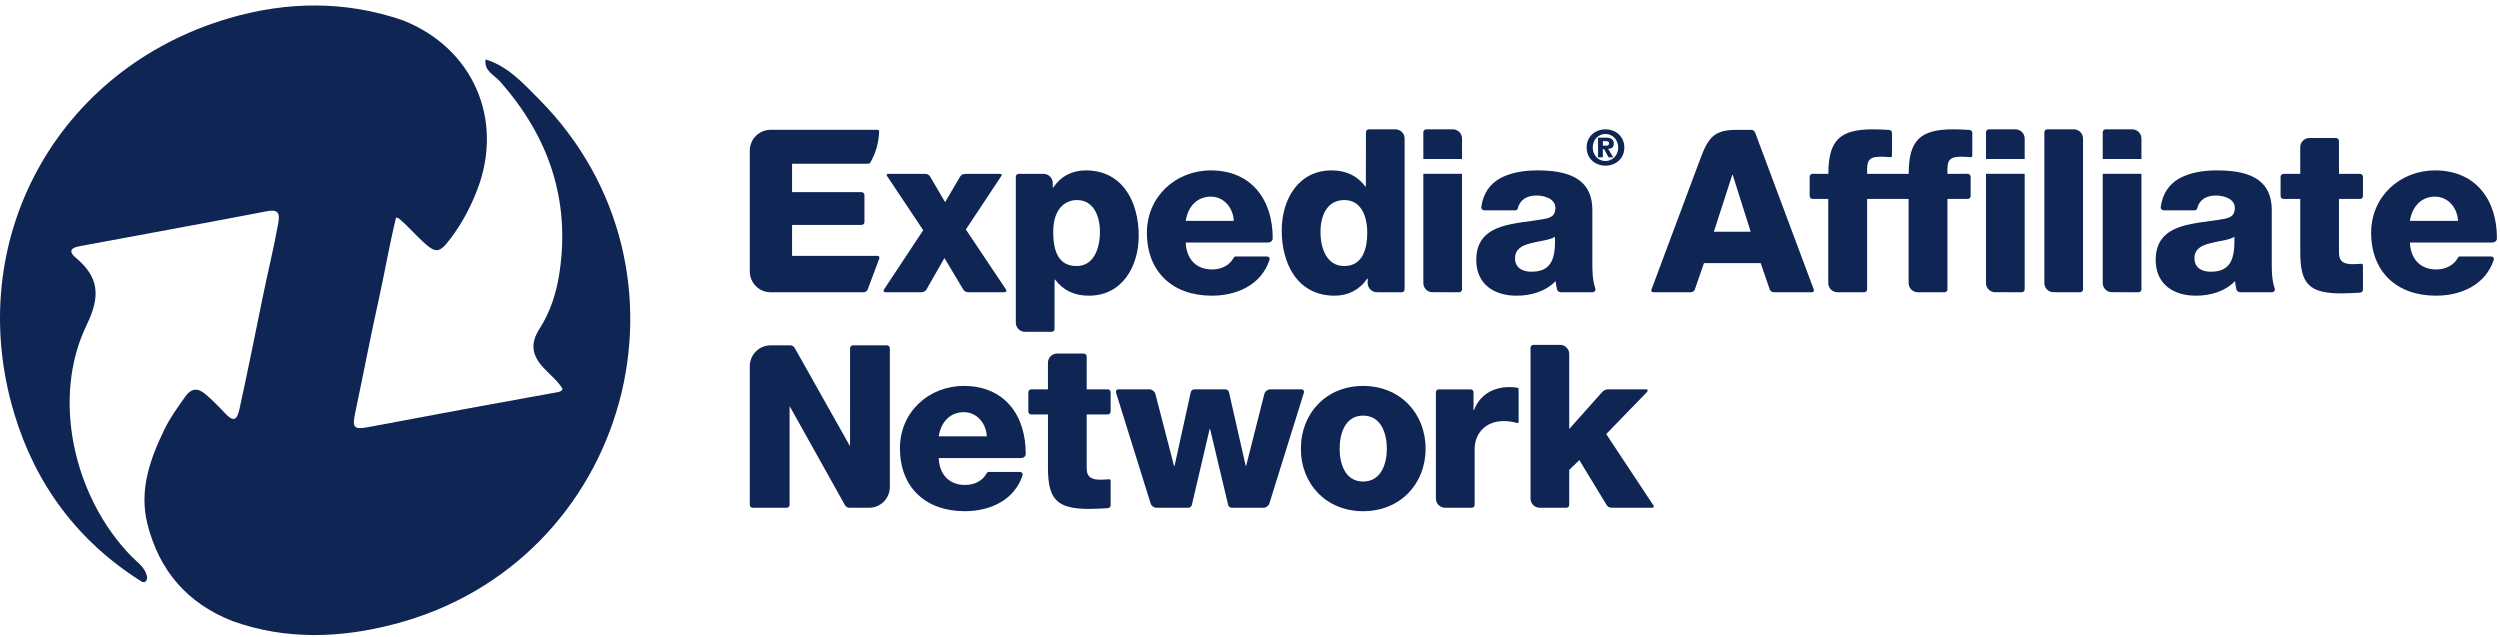
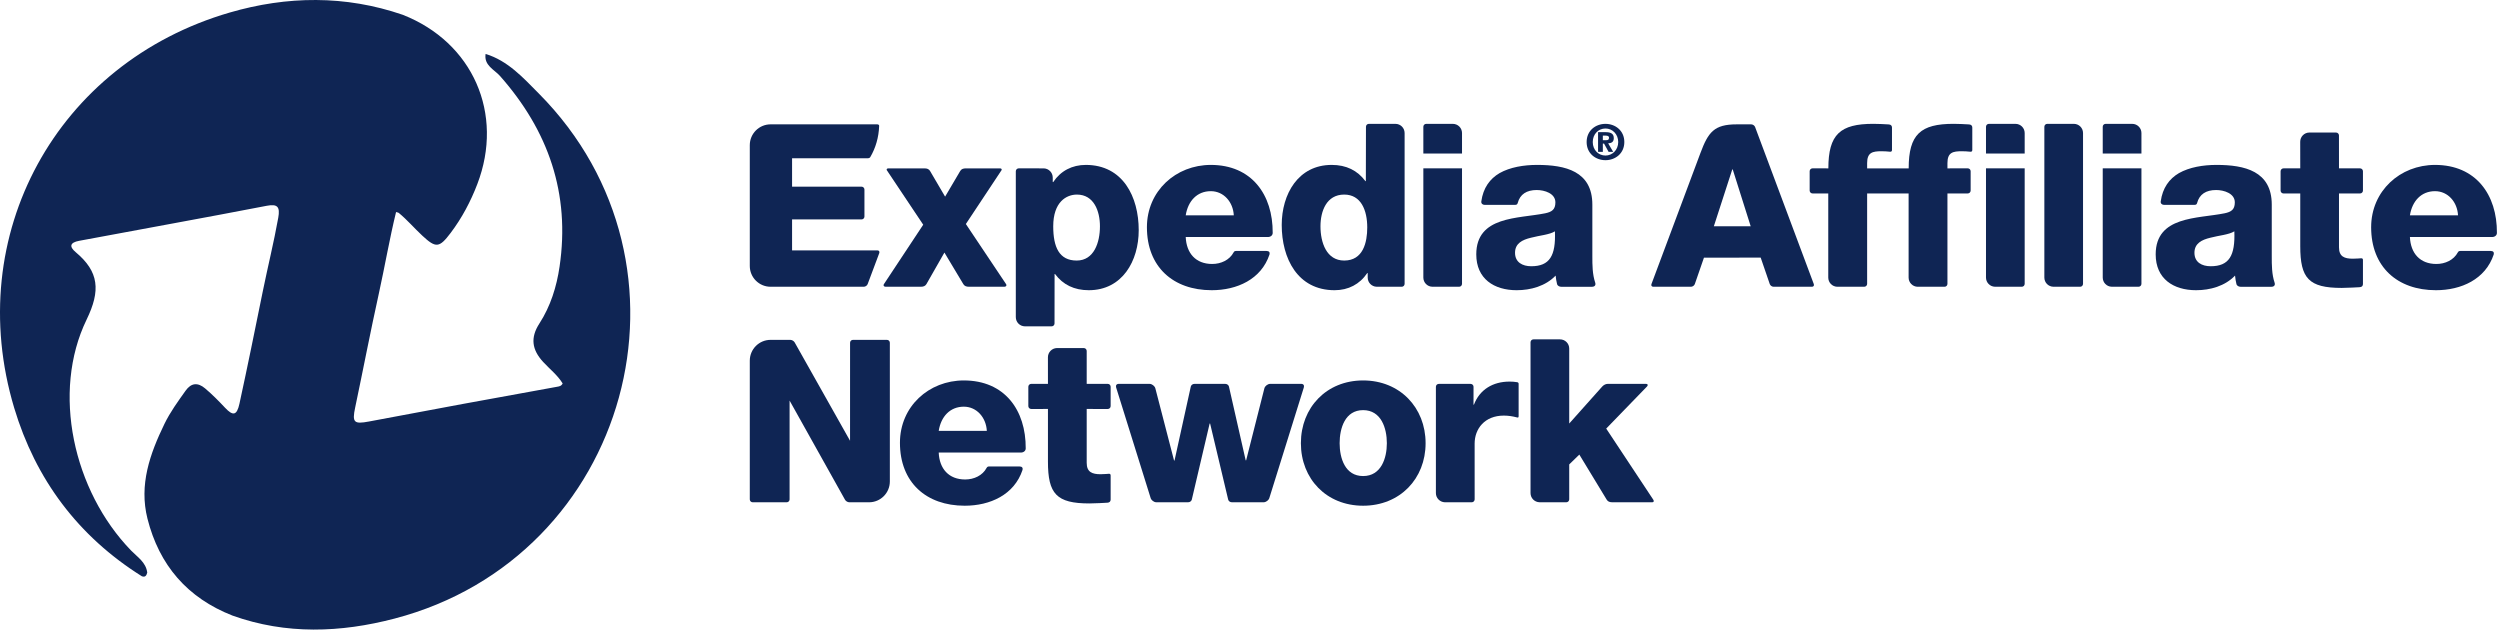
<svg xmlns="http://www.w3.org/2000/svg" width="424px" height="108px" viewBox="0 0 424 108" version="1.1">
-   <defs />
-   <g id="🖌️-Designs" stroke="none" stroke-width="1" fill="none" fill-rule="evenodd">
-     <g id="enterpriseSolution" transform="translate(-508, -5284)" fill="#0F2554" fill-rule="nonzero">
-       <g id="ean-logo-color" transform="translate(508, 5284.93)">
-         <path d="M182.606,44.189 C179.63,44.189 178.628,41.902 178.628,38.382 C178.628,34.24 180.867,33 182.643,33 C185.544,33 186.551,35.827 186.551,38.382 C186.551,41.127 185.544,44.189 182.606,44.189 M184.153,27.969 C181.834,27.969 179.897,28.973 178.628,30.876 L178.547,30.876 L178.544,30.114 C178.544,29.269 177.865,28.58 177.03,28.556 L172.768,28.552 C172.5,28.552 172.281,28.778 172.281,29.046 L172.281,53.786 C172.281,54.651 172.975,55.347 173.841,55.347 L178.355,55.347 C178.631,55.347 178.848,55.129 178.848,54.854 L178.857,46.473 L178.932,46.473 C180.286,48.288 182.18,49.219 184.658,49.219 C190.342,49.219 193.127,44.264 193.127,39.036 C193.127,33.39 190.455,27.969 184.153,27.969" id="Fill-1" />
-         <path d="M207.788,65.103 C208.131,65.103 208.374,65.321 208.43,65.561 L211.267,78.069 L211.346,78.069 L214.446,65.832 C214.562,65.461 215,65.103 215.432,65.103 L220.7,65.103 C221.066,65.103 221.236,65.377 221.127,65.72 L215.283,84.459 C215.172,84.833 214.729,85.187 214.298,85.187 L208.939,85.187 C208.595,85.187 208.354,84.967 208.299,84.732 L205.235,71.834 L205.155,71.834 L202.13,84.732 C202.076,84.967 201.829,85.187 201.491,85.187 L196.128,85.187 C195.696,85.187 195.258,84.833 195.146,84.459 L189.297,65.72 C189.189,65.377 189.365,65.103 189.729,65.103 L194.957,65.103 C195.384,65.103 195.822,65.461 195.94,65.832 L199.12,78.105 L199.199,78.105 L201.959,65.561 C202.017,65.321 202.255,65.103 202.598,65.103 L207.788,65.103 Z" id="Fill-3" />
-         <path d="M231.183,80.738 C234.243,80.738 235.211,77.718 235.211,75.165 C235.211,72.612 234.243,69.558 231.183,69.558 C228.13,69.558 227.202,72.612 227.202,75.165 C227.202,77.718 228.13,80.738 231.183,80.738 M231.183,64.523 C237.417,64.523 241.781,69.127 241.781,75.165 C241.781,81.204 237.417,85.77 231.183,85.77 C224.964,85.77 220.631,81.204 220.631,75.165 C220.631,69.127 224.964,64.523 231.183,64.523" id="Fill-5" />
-         <path d="M130.692,48.634 C128.744,48.634 127.164,47.055 127.164,45.107 L127.164,24.618 C127.164,22.67 128.744,21.089 130.692,21.089 L148.804,21.089 C148.804,21.089 149.108,21.089 149.105,21.357 C149.038,23.285 148.511,25.09 147.596,26.651 C147.494,26.824 147.232,26.838 147.232,26.838 L134.336,26.838 L134.336,31.659 L146.119,31.659 C146.392,31.659 146.609,31.879 146.609,32.149 L146.609,36.729 C146.609,36.996 146.392,37.214 146.119,37.214 L134.336,37.214 L134.336,42.463 L148.804,42.463 C149.076,42.463 149.217,42.67 149.126,42.921 L147.156,48.179 C147.064,48.43 146.768,48.634 146.496,48.634 L130.692,48.634 Z" id="Fill-7" />
-         <path d="M290.67,38.37 L296.915,38.37 L293.87,28.728 L293.795,28.728 L290.67,38.37 Z M294.542,21.09 L297.007,21.09 C297.281,21.09 297.572,21.292 297.667,21.547 L307.62,48.178 C307.712,48.429 307.571,48.635 307.304,48.635 L300.803,48.635 C300.532,48.635 300.24,48.429 300.151,48.174 L298.613,43.692 L288.991,43.699 L287.442,48.174 C287.351,48.429 287.06,48.635 286.79,48.635 L280.403,48.635 C280.134,48.635 279.992,48.429 280.088,48.178 L288.388,25.968 C289.723,22.385 290.73,21.09 294.542,21.09 Z" id="Fill-9" />
-         <path d="M127.164,61.17 C127.164,59.221 128.744,57.64 130.693,57.64 L134.041,57.64 C134.307,57.64 134.638,57.832 134.772,58.066 L144.168,74.754 L144.172,58.128 C144.172,57.859 144.39,57.64 144.662,57.64 L150.43,57.64 C150.698,57.64 150.918,57.859 150.918,58.128 L150.918,81.658 C150.918,83.606 149.338,85.187 147.392,85.187 L144.042,85.187 C143.771,85.187 143.445,84.995 143.316,84.758 L133.914,67.936 L133.914,84.696 C133.914,84.967 133.694,85.187 133.426,85.187 L127.653,85.187 C127.382,85.187 127.164,84.967 127.164,84.696 L127.164,61.17 Z" id="Fill-11" />
-         <path d="M374.92,45.154 C378.059,45.154 379.098,43.375 378.945,39.232 C378.017,39.814 376.316,39.932 374.883,40.317 C373.414,40.665 372.177,41.283 372.177,42.87 C372.177,44.498 373.453,45.154 374.92,45.154 M372.199,34.745 L367.011,34.745 C366.71,34.745 366.406,34.538 366.459,34.161 C366.774,31.866 367.903,30.329 369.544,29.364 C371.324,28.357 373.646,27.969 375.928,27.969 C380.688,27.969 385.29,29.015 385.29,34.703 L385.29,43.489 C385.29,44.945 385.293,46.514 385.77,47.933 C385.91,48.346 385.708,48.639 385.206,48.639 L380.016,48.639 C379.751,48.639 379.376,48.502 379.299,48.17 C379.174,47.704 379.121,47.238 379.063,46.741 C377.358,48.521 374.844,49.219 372.45,49.219 C368.616,49.219 365.604,47.285 365.604,43.143 C365.604,36.603 372.718,37.104 377.281,36.176 C378.404,35.944 379.025,35.557 379.025,34.32 C379.025,32.809 377.202,32.228 375.851,32.228 C374.147,32.228 373.021,32.942 372.628,34.431 C372.575,34.614 372.486,34.745 372.199,34.745" id="Fill-13" />
-         <path d="M363.188,26.041 L363.188,22.563 C363.188,21.704 362.488,21.006 361.625,21.006 L357.112,21.006 C356.844,21.006 356.624,21.224 356.624,21.495 L356.624,26.041 L363.188,26.041 Z M363.188,28.549 L363.188,48.143 C363.188,48.411 362.965,48.634 362.698,48.634 L358.138,48.631 C357.298,48.609 356.624,47.92 356.624,47.075 L356.624,28.549 L363.188,28.549 Z" id="Fill-15" />
-         <path d="M343.386,26.041 L343.386,22.563 C343.386,21.704 342.69,21.006 341.822,21.006 L337.317,21.006 C337.042,21.006 336.824,21.224 336.824,21.495 L336.824,26.041 L343.386,26.041 Z M343.386,28.549 L343.386,48.143 C343.386,48.411 343.167,48.634 342.898,48.634 L338.338,48.631 C337.499,48.609 336.824,47.92 336.824,47.075 L336.824,28.549 L343.386,28.549 Z" id="Fill-17" />
-         <path d="M353.282,22.563 C353.282,21.704 352.591,21.005 351.726,21.005 L347.212,21.005 C346.945,21.005 346.722,21.227 346.722,21.495 L346.722,47.074 C346.722,47.921 347.396,48.608 348.241,48.632 L352.797,48.635 C353.067,48.635 353.282,48.41 353.282,48.139 L353.282,22.563 Z" id="Fill-19" />
-         <path d="M416.882,36.524 C416.767,34.278 415.184,32.423 412.978,32.423 C410.656,32.423 409.107,34.084 408.722,36.524 L416.882,36.524 Z M417.283,42.562 L422.424,42.562 C422.859,42.562 423.026,42.803 422.936,43.157 C421.532,47.376 417.419,49.219 413.136,49.219 C406.592,49.219 402.147,45.268 402.147,38.54 C402.147,32.381 407.058,27.969 412.978,27.969 C419.917,27.969 423.514,33.023 423.477,39.497 C423.477,39.895 423.152,40.2 422.65,40.2 L408.722,40.2 C408.839,42.945 410.423,44.769 413.207,44.769 C414.707,44.769 416.155,44.105 416.851,42.798 C416.957,42.597 417.115,42.562 417.283,42.562 Z" id="Fill-21" />
-         <path d="M209.252,36.524 C209.14,34.278 207.555,32.423 205.352,32.423 C203.028,32.423 201.478,34.084 201.098,36.524 L209.252,36.524 Z M209.659,42.562 L214.798,42.562 C215.234,42.562 215.405,42.803 215.309,43.157 C213.91,47.376 209.792,49.219 205.506,49.219 C198.966,49.219 194.517,45.268 194.517,38.54 C194.517,32.381 199.429,27.969 205.352,27.969 C212.294,27.969 215.885,33.023 215.85,39.497 C215.85,39.895 215.523,40.2 215.022,40.2 L201.098,40.2 C201.215,42.945 202.798,44.769 205.582,44.769 C207.083,44.769 208.525,44.105 209.224,42.798 C209.328,42.597 209.483,42.562 209.659,42.562 Z" id="Fill-23" />
-         <path d="M259.696,45.154 C262.831,45.154 263.875,43.375 263.716,39.232 C262.791,39.814 261.092,39.932 259.657,40.317 C258.185,40.665 256.949,41.283 256.949,42.87 C256.949,44.498 258.227,45.154 259.696,45.154 M256.972,34.745 L251.781,34.745 C251.481,34.745 251.18,34.538 251.23,34.161 C251.547,31.866 252.676,30.329 254.321,29.364 C256.102,28.357 258.419,27.969 260.701,27.969 C265.458,27.969 270.062,29.015 270.062,34.703 L270.062,43.489 C270.062,44.945 270.069,46.514 270.546,47.933 C270.683,48.346 270.481,48.639 269.977,48.639 L264.789,48.639 C264.527,48.639 264.152,48.502 264.076,48.17 C263.95,47.704 263.893,47.238 263.835,46.741 C262.13,48.521 259.615,49.219 257.221,49.219 C253.393,49.219 250.376,47.285 250.376,43.143 C250.376,36.603 257.491,37.104 262.057,36.176 C263.175,35.944 263.794,35.557 263.794,34.32 C263.794,32.809 261.973,32.228 260.627,32.228 C258.921,32.228 257.797,32.942 257.404,34.431 C257.346,34.614 257.257,34.745 256.972,34.745" id="Fill-25" />
-         <path d="M247.958,26.041 L247.958,22.563 C247.958,21.704 247.264,21.006 246.394,21.006 L241.889,21.006 C241.617,21.006 241.399,21.224 241.399,21.495 L241.399,26.041 L247.958,26.041 Z M247.958,28.549 L247.958,48.143 C247.958,48.411 247.741,48.634 247.473,48.634 L242.91,48.631 C242.074,48.609 241.399,47.92 241.399,47.075 L241.399,28.549 L247.958,28.549 Z" id="Fill-27" />
-         <path d="M227.979,44.189 C224.964,44.189 223.953,41.127 223.953,38.382 C223.953,35.827 224.964,33 227.979,33 C230.839,33 231.885,35.671 231.885,38.577 C231.885,41.127 231.183,44.189 227.979,44.189 M236.665,21.006 L232.152,21.006 C231.885,21.006 231.667,21.224 231.667,21.495 L231.648,30.722 L231.573,30.722 C230.219,28.901 228.325,27.969 225.85,27.969 C220.165,27.969 217.381,32.924 217.381,38.15 C217.381,43.802 220.048,49.219 226.352,49.219 C228.676,49.219 230.607,48.212 231.885,46.314 L231.962,46.314 L231.962,47.075 C231.962,47.921 232.637,48.609 233.475,48.632 L237.734,48.635 C238.004,48.635 238.222,48.41 238.222,48.143 L238.222,22.563 C238.222,21.704 237.529,21.006 236.665,21.006" id="Fill-29" />
-         <path d="M167.366,73.073 C167.249,70.83 165.665,68.973 163.463,68.973 C161.139,68.973 159.591,70.638 159.206,73.073 L167.366,73.073 Z M167.767,79.112 L172.912,79.112 C173.339,79.112 173.515,79.354 173.418,79.705 C172.018,83.926 167.906,85.77 163.62,85.77 C157.076,85.77 152.631,81.818 152.631,75.089 C152.631,68.931 157.54,64.523 163.463,64.523 C170.405,64.523 173.999,69.57 173.962,76.05 C173.962,76.447 173.632,76.753 173.134,76.753 L159.206,76.753 C159.321,79.497 160.912,81.319 163.691,81.319 C165.189,81.319 166.638,80.654 167.332,79.349 C167.442,79.148 167.597,79.112 167.767,79.112 Z" id="Fill-31" />
-         <path d="M257.316,64.821 C256.881,64.744 256.435,64.718 256.017,64.718 C253.195,64.718 250.952,66.072 249.982,68.627 L249.907,68.627 L249.91,66.238 L249.91,65.595 C249.91,65.327 249.689,65.109 249.416,65.109 L244.013,65.109 C243.749,65.109 243.528,65.327 243.528,65.595 L243.528,83.624 C243.528,84.473 244.205,85.159 245.044,85.186 L249.614,85.187 C249.881,85.187 250.101,84.961 250.101,84.693 L250.098,75.239 C250.098,72.726 251.799,70.485 255.05,70.485 C255.836,70.485 256.538,70.604 257.28,70.794 C257.43,70.83 257.559,70.847 257.559,70.588 L257.559,65.084 C257.559,64.911 257.43,64.844 257.316,64.821" id="Fill-33" />
-         <path d="M280.393,84.742 L272.413,72.688 L279.336,65.546 C279.549,65.328 279.461,65.103 279.184,65.103 L272.705,65.103 C272.385,65.103 272.045,65.229 271.744,65.549 L266.14,71.829 L266.14,59.114 C266.14,58.252 265.441,57.556 264.58,57.556 L260.071,57.556 C259.799,57.556 259.578,57.777 259.578,58.049 L259.578,83.624 C259.578,84.468 260.25,85.16 261.092,85.182 L265.651,85.187 C265.918,85.187 266.14,84.961 266.14,84.691 L266.14,78.765 L267.854,77.098 L272.496,84.744 C272.689,85.051 272.962,85.187 273.472,85.187 L280.201,85.187 C280.53,85.175 280.527,84.937 280.393,84.742" id="Fill-35" />
-         <path d="M333.947,21.102 C333.077,21.055 332.19,21.002 331.333,21.002 C325.723,21.002 323.713,22.784 323.713,28.556 L316.666,28.556 L316.666,27.663 C316.666,25.843 317.594,25.651 319.099,25.651 C319.579,25.651 320.061,25.679 320.557,25.732 C320.812,25.754 320.881,25.602 320.881,25.435 L320.881,21.629 C320.881,21.318 320.687,21.119 320.328,21.102 C319.454,21.055 318.573,21.002 317.711,21.002 C312.102,21.002 310.09,22.784 310.09,28.556 L307.413,28.55 C307.14,28.55 306.918,28.767 306.918,29.041 L306.918,32.32 C306.918,32.592 307.14,32.809 307.413,32.809 L310.073,32.809 L310.073,47.074 C310.073,47.921 310.748,48.613 311.587,48.635 L316.176,48.635 C316.444,48.635 316.666,48.41 316.666,48.143 L316.666,32.809 L323.7,32.809 L323.7,47.074 C323.7,47.921 324.374,48.613 325.21,48.635 L329.799,48.635 C330.071,48.635 330.287,48.41 330.287,48.143 L330.287,32.809 L333.731,32.809 C334,32.809 334.222,32.592 334.222,32.32 L334.222,29.041 C334.222,28.767 334,28.55 333.731,28.55 L330.287,28.556 L330.287,27.663 C330.287,25.843 331.215,25.651 332.726,25.651 C333.202,25.651 333.681,25.679 334.183,25.732 C334.432,25.754 334.501,25.602 334.501,25.435 L334.501,21.629 C334.501,21.318 334.309,21.119 333.947,21.102" id="Fill-37" />
-         <path d="M188.047,80.353 C188.299,80.327 188.365,80.478 188.365,80.646 L188.365,84.732 C188.365,85.042 188.173,85.243 187.81,85.259 C187.45,85.28 185.732,85.383 184.77,85.383 C179.166,85.383 177.732,83.754 177.732,78.297 L177.732,69.36 L174.898,69.363 C174.627,69.363 174.405,69.145 174.405,68.874 L174.405,65.595 C174.405,65.321 174.627,65.103 174.898,65.103 L177.732,65.103 L177.728,60.591 C177.728,59.748 178.405,59.053 179.241,59.031 L183.814,59.031 C184.086,59.031 184.304,59.254 184.304,59.522 L184.304,65.103 L187.877,65.103 C188.15,65.103 188.365,65.321 188.365,65.595 L188.365,68.874 C188.365,69.145 188.15,69.363 187.877,69.363 L184.304,69.36 L184.304,78.493 C184.304,80.082 185.24,80.428 186.664,80.428 C187.208,80.428 188.047,80.353 188.047,80.353" id="Fill-39" />
-         <path d="M400.432,43.805 C400.689,43.78 400.756,43.929 400.756,44.093 L400.756,48.179 C400.756,48.491 400.564,48.692 400.198,48.709 C399.836,48.726 398.116,48.831 397.155,48.831 C391.553,48.831 390.123,47.203 390.123,41.746 L390.123,32.813 L387.283,32.813 C387.013,32.813 386.789,32.595 386.789,32.324 L386.789,29.044 C386.789,28.774 387.013,28.553 387.283,28.553 L390.123,28.553 L390.116,24.041 C390.116,23.197 390.79,22.5 391.626,22.48 L396.2,22.48 C396.468,22.48 396.688,22.704 396.688,22.974 L396.693,28.553 L400.263,28.553 C400.533,28.553 400.756,28.774 400.756,29.044 L400.756,32.324 C400.756,32.595 400.533,32.813 400.263,32.813 L396.693,32.813 L396.693,41.942 C396.693,43.529 397.62,43.875 399.05,43.875 C399.595,43.875 400.432,43.805 400.432,43.805" id="Fill-41" />
-         <path d="M150.643,28.556 C150.367,28.556 150.274,28.779 150.493,28.999 L156.578,38.111 L149.894,48.215 C149.765,48.407 149.923,48.634 150.179,48.634 L156.157,48.634 C156.624,48.634 156.917,48.514 157.118,48.19 L160.173,42.834 L163.382,48.19 C163.583,48.514 163.876,48.634 164.349,48.634 L170.358,48.634 C170.619,48.634 170.774,48.407 170.648,48.215 L163.809,37.993 L169.771,28.999 C169.991,28.779 169.894,28.556 169.619,28.556 L163.817,28.556 C163.345,28.556 163.057,28.672 162.852,28.999 L160.29,33.351 L157.737,28.999 C157.535,28.672 157.242,28.556 156.775,28.556 L150.643,28.556 Z" id="Fill-43" />
-         <path d="M272.43,23.774 C272.72,23.774 272.888,23.696 272.888,23.35 C272.888,23.026 272.514,23.001 272.263,23.001 L271.842,23.001 L271.842,23.774 L272.43,23.774 Z M271.842,25.754 L271.031,25.754 L271.031,22.413 L272.279,22.413 C273.158,22.413 273.698,22.636 273.698,23.43 C273.698,24.055 273.331,24.287 272.745,24.312 L273.598,25.754 L272.815,25.754 L272.051,24.36 L271.842,24.36 L271.842,25.754 Z M274.449,24.089 C274.449,22.736 273.456,21.792 272.288,21.792 C271.098,21.792 270.131,22.736 270.131,24.089 C270.131,25.435 271.098,26.381 272.288,26.381 C273.456,26.381 274.449,25.435 274.449,24.089 Z M269.093,24.089 C269.093,22.131 270.633,21.006 272.288,21.006 C273.935,21.006 275.486,22.131 275.486,24.089 C275.486,26.044 273.935,27.167 272.288,27.167 C270.633,27.167 269.093,26.044 269.093,24.089 Z" id="Fill-45" />
-         <path d="M82.357,9.148 C86.159,10.308 88.736,13.197 91.366,15.843 C120.365,45.027 106.789,94.49 66.895,104.917 C57.769,107.303 48.538,107.659 39.447,104.41 C31.78,101.41 26.998,95.857 25.008,87.956 C23.561,82.211 25.424,76.975 27.89,71.891 C28.866,69.881 30.184,68.078 31.475,66.264 C32.429,64.923 33.54,64.829 34.781,65.87 C35.993,66.887 37.101,68.016 38.18,69.165 C39.497,70.568 40.168,70.498 40.606,68.489 C41.988,62.151 43.271,55.792 44.563,49.435 C45.412,45.259 46.441,41.122 47.193,36.923 C47.522,35.084 47.075,34.547 45.241,34.901 C34.648,36.949 24.028,38.854 13.424,40.842 C11.864,41.134 11.697,41.814 12.845,42.775 C16.793,46.081 17.086,49.265 14.689,54.203 C8.728,66.487 12.402,83.231 22.243,93.38 C23.317,94.487 24.757,95.365 24.973,97.113 C24.847,97.576 24.661,97.953 24.065,97.737 C13.225,90.939 6.027,81.257 2.404,69.172 C-6.37,39.908 9.562,10.689 38.963,2.126 C48.661,-0.699 58.562,-0.842 68.298,2.506 C80.208,7.183 85.521,19.289 80.954,31.22 C79.815,34.194 78.347,36.964 76.431,39.502 C74.501,42.057 73.931,42.11 71.632,39.975 C70.271,38.71 69.064,37.288 67.625,36.104 C67.561,36.051 67.455,36.048 67.173,35.96 C66.056,40.542 65.268,45.183 64.255,49.77 C62.833,56.203 61.592,62.675 60.235,69.122 C59.702,71.655 60.023,71.972 62.58,71.487 C73.193,69.468 83.819,67.523 94.451,65.602 C94.806,65.537 95.201,65.504 95.426,65.032 C94.573,63.628 93.229,62.595 92.114,61.38 C90.21,59.304 89.918,57.282 91.482,54.864 C93.373,51.938 94.4,48.643 94.903,45.218 C96.724,32.844 93.022,22.18 84.801,12.886 C83.835,11.794 82.056,11.105 82.357,9.148" id="Fill-47" />
-       </g>
-     </g>
+   <g fill="#0F2554" fill-rule="nonzero">
+     <path d="M182.606,44.189 C179.63,44.189 178.628,41.902 178.628,38.382 C178.628,34.24 180.867,33 182.643,33 C185.544,33 186.551,35.827 186.551,38.382 C186.551,41.127 185.544,44.189 182.606,44.189 M184.153,27.969 C181.834,27.969 179.897,28.973 178.628,30.876 L178.547,30.876 L178.544,30.114 C178.544,29.269 177.865,28.58 177.03,28.556 L172.768,28.552 C172.5,28.552 172.281,28.778 172.281,29.046 L172.281,53.786 C172.281,54.651 172.975,55.347 173.841,55.347 L178.355,55.347 C178.631,55.347 178.848,55.129 178.848,54.854 L178.857,46.473 L178.932,46.473 C180.286,48.288 182.18,49.219 184.658,49.219 C190.342,49.219 193.127,44.264 193.127,39.036 C193.127,33.39 190.455,27.969 184.153,27.969" />
+     <path d="M207.788,65.103 C208.131,65.103 208.374,65.321 208.43,65.561 L211.267,78.069 L211.346,78.069 L214.446,65.832 C214.562,65.461 215,65.103 215.432,65.103 L220.7,65.103 C221.066,65.103 221.236,65.377 221.127,65.72 L215.283,84.459 C215.172,84.833 214.729,85.187 214.298,85.187 L208.939,85.187 C208.595,85.187 208.354,84.967 208.299,84.732 L205.235,71.834 L205.155,71.834 L202.13,84.732 C202.076,84.967 201.829,85.187 201.491,85.187 L196.128,85.187 C195.696,85.187 195.258,84.833 195.146,84.459 L189.297,65.72 C189.189,65.377 189.365,65.103 189.729,65.103 L194.957,65.103 C195.384,65.103 195.822,65.461 195.94,65.832 L199.12,78.105 L199.199,78.105 L201.959,65.561 C202.017,65.321 202.255,65.103 202.598,65.103 L207.788,65.103 Z" />
+     <path d="M231.183,80.738 C234.243,80.738 235.211,77.718 235.211,75.165 C235.211,72.612 234.243,69.558 231.183,69.558 C228.13,69.558 227.202,72.612 227.202,75.165 C227.202,77.718 228.13,80.738 231.183,80.738 M231.183,64.523 C237.417,64.523 241.781,69.127 241.781,75.165 C241.781,81.204 237.417,85.77 231.183,85.77 C224.964,85.77 220.631,81.204 220.631,75.165 C220.631,69.127 224.964,64.523 231.183,64.523" />
+     <path d="M130.692,48.634 C128.744,48.634 127.164,47.055 127.164,45.107 L127.164,24.618 C127.164,22.67 128.744,21.089 130.692,21.089 L148.804,21.089 C148.804,21.089 149.108,21.089 149.105,21.357 C149.038,23.285 148.511,25.09 147.596,26.651 C147.494,26.824 147.232,26.838 147.232,26.838 L134.336,26.838 L134.336,31.659 L146.119,31.659 C146.392,31.659 146.609,31.879 146.609,32.149 L146.609,36.729 C146.609,36.996 146.392,37.214 146.119,37.214 L134.336,37.214 L134.336,42.463 L148.804,42.463 C149.076,42.463 149.217,42.67 149.126,42.921 L147.156,48.179 C147.064,48.43 146.768,48.634 146.496,48.634 L130.692,48.634 Z" />
+     <path d="M290.67,38.37 L296.915,38.37 L293.87,28.728 L293.795,28.728 L290.67,38.37 Z M294.542,21.09 L297.007,21.09 C297.281,21.09 297.572,21.292 297.667,21.547 L307.62,48.178 C307.712,48.429 307.571,48.635 307.304,48.635 L300.803,48.635 C300.532,48.635 300.24,48.429 300.151,48.174 L298.613,43.692 L288.991,43.699 L287.442,48.174 C287.351,48.429 287.06,48.635 286.79,48.635 L280.403,48.635 C280.134,48.635 279.992,48.429 280.088,48.178 L288.388,25.968 C289.723,22.385 290.73,21.09 294.542,21.09 Z" />
+     <path d="M127.164,61.17 C127.164,59.221 128.744,57.64 130.693,57.64 L134.041,57.64 C134.307,57.64 134.638,57.832 134.772,58.066 L144.168,74.754 L144.172,58.128 C144.172,57.859 144.39,57.64 144.662,57.64 L150.43,57.64 C150.698,57.64 150.918,57.859 150.918,58.128 L150.918,81.658 C150.918,83.606 149.338,85.187 147.392,85.187 L144.042,85.187 C143.771,85.187 143.445,84.995 143.316,84.758 L133.914,67.936 L133.914,84.696 C133.914,84.967 133.694,85.187 133.426,85.187 L127.653,85.187 C127.382,85.187 127.164,84.967 127.164,84.696 L127.164,61.17 Z" />
+     <path d="M374.92,45.154 C378.059,45.154 379.098,43.375 378.945,39.232 C378.017,39.814 376.316,39.932 374.883,40.317 C373.414,40.665 372.177,41.283 372.177,42.87 C372.177,44.498 373.453,45.154 374.92,45.154 M372.199,34.745 L367.011,34.745 C366.71,34.745 366.406,34.538 366.459,34.161 C366.774,31.866 367.903,30.329 369.544,29.364 C371.324,28.357 373.646,27.969 375.928,27.969 C380.688,27.969 385.29,29.015 385.29,34.703 L385.29,43.489 C385.29,44.945 385.293,46.514 385.77,47.933 C385.91,48.346 385.708,48.639 385.206,48.639 L380.016,48.639 C379.751,48.639 379.376,48.502 379.299,48.17 C379.174,47.704 379.121,47.238 379.063,46.741 C377.358,48.521 374.844,49.219 372.45,49.219 C368.616,49.219 365.604,47.285 365.604,43.143 C365.604,36.603 372.718,37.104 377.281,36.176 C378.404,35.944 379.025,35.557 379.025,34.32 C379.025,32.809 377.202,32.228 375.851,32.228 C374.147,32.228 373.021,32.942 372.628,34.431 C372.575,34.614 372.486,34.745 372.199,34.745" />
+     <path d="M363.188,26.041 L363.188,22.563 C363.188,21.704 362.488,21.006 361.625,21.006 L357.112,21.006 C356.844,21.006 356.624,21.224 356.624,21.495 L356.624,26.041 L363.188,26.041 Z M363.188,28.549 L363.188,48.143 C363.188,48.411 362.965,48.634 362.698,48.634 L358.138,48.631 C357.298,48.609 356.624,47.92 356.624,47.075 L356.624,28.549 L363.188,28.549 Z" />
+     <path d="M343.386,26.041 L343.386,22.563 C343.386,21.704 342.69,21.006 341.822,21.006 L337.317,21.006 C337.042,21.006 336.824,21.224 336.824,21.495 L336.824,26.041 L343.386,26.041 Z M343.386,28.549 L343.386,48.143 C343.386,48.411 343.167,48.634 342.898,48.634 L338.338,48.631 C337.499,48.609 336.824,47.92 336.824,47.075 L336.824,28.549 L343.386,28.549 Z" />
+     <path d="M353.282,22.563 C353.282,21.704 352.591,21.005 351.726,21.005 L347.212,21.005 C346.945,21.005 346.722,21.227 346.722,21.495 L346.722,47.074 C346.722,47.921 347.396,48.608 348.241,48.632 L352.797,48.635 C353.067,48.635 353.282,48.41 353.282,48.139 L353.282,22.563 Z" />
+     <path d="M416.882,36.524 C416.767,34.278 415.184,32.423 412.978,32.423 C410.656,32.423 409.107,34.084 408.722,36.524 L416.882,36.524 Z M417.283,42.562 L422.424,42.562 C422.859,42.562 423.026,42.803 422.936,43.157 C421.532,47.376 417.419,49.219 413.136,49.219 C406.592,49.219 402.147,45.268 402.147,38.54 C402.147,32.381 407.058,27.969 412.978,27.969 C419.917,27.969 423.514,33.023 423.477,39.497 C423.477,39.895 423.152,40.2 422.65,40.2 L408.722,40.2 C408.839,42.945 410.423,44.769 413.207,44.769 C414.707,44.769 416.155,44.105 416.851,42.798 C416.957,42.597 417.115,42.562 417.283,42.562 Z" />
+     <path d="M209.252,36.524 C209.14,34.278 207.555,32.423 205.352,32.423 C203.028,32.423 201.478,34.084 201.098,36.524 L209.252,36.524 Z M209.659,42.562 L214.798,42.562 C215.234,42.562 215.405,42.803 215.309,43.157 C213.91,47.376 209.792,49.219 205.506,49.219 C198.966,49.219 194.517,45.268 194.517,38.54 C194.517,32.381 199.429,27.969 205.352,27.969 C212.294,27.969 215.885,33.023 215.85,39.497 C215.85,39.895 215.523,40.2 215.022,40.2 L201.098,40.2 C201.215,42.945 202.798,44.769 205.582,44.769 C207.083,44.769 208.525,44.105 209.224,42.798 C209.328,42.597 209.483,42.562 209.659,42.562 Z" />
+     <path d="M259.696,45.154 C262.831,45.154 263.875,43.375 263.716,39.232 C262.791,39.814 261.092,39.932 259.657,40.317 C258.185,40.665 256.949,41.283 256.949,42.87 C256.949,44.498 258.227,45.154 259.696,45.154 M256.972,34.745 L251.781,34.745 C251.481,34.745 251.18,34.538 251.23,34.161 C251.547,31.866 252.676,30.329 254.321,29.364 C256.102,28.357 258.419,27.969 260.701,27.969 C265.458,27.969 270.062,29.015 270.062,34.703 L270.062,43.489 C270.062,44.945 270.069,46.514 270.546,47.933 C270.683,48.346 270.481,48.639 269.977,48.639 L264.789,48.639 C264.527,48.639 264.152,48.502 264.076,48.17 C263.95,47.704 263.893,47.238 263.835,46.741 C262.13,48.521 259.615,49.219 257.221,49.219 C253.393,49.219 250.376,47.285 250.376,43.143 C250.376,36.603 257.491,37.104 262.057,36.176 C263.175,35.944 263.794,35.557 263.794,34.32 C263.794,32.809 261.973,32.228 260.627,32.228 C258.921,32.228 257.797,32.942 257.404,34.431 C257.346,34.614 257.257,34.745 256.972,34.745" />
+     <path d="M247.958,26.041 L247.958,22.563 C247.958,21.704 247.264,21.006 246.394,21.006 L241.889,21.006 C241.617,21.006 241.399,21.224 241.399,21.495 L241.399,26.041 L247.958,26.041 Z M247.958,28.549 L247.958,48.143 C247.958,48.411 247.741,48.634 247.473,48.634 L242.91,48.631 C242.074,48.609 241.399,47.92 241.399,47.075 L241.399,28.549 L247.958,28.549 Z" />
+     <path d="M227.979,44.189 C224.964,44.189 223.953,41.127 223.953,38.382 C223.953,35.827 224.964,33 227.979,33 C230.839,33 231.885,35.671 231.885,38.577 C231.885,41.127 231.183,44.189 227.979,44.189 M236.665,21.006 L232.152,21.006 C231.885,21.006 231.667,21.224 231.667,21.495 L231.648,30.722 L231.573,30.722 C230.219,28.901 228.325,27.969 225.85,27.969 C220.165,27.969 217.381,32.924 217.381,38.15 C217.381,43.802 220.048,49.219 226.352,49.219 C228.676,49.219 230.607,48.212 231.885,46.314 L231.962,46.314 L231.962,47.075 C231.962,47.921 232.637,48.609 233.475,48.632 L237.734,48.635 C238.004,48.635 238.222,48.41 238.222,48.143 L238.222,22.563 C238.222,21.704 237.529,21.006 236.665,21.006" />
+     <path d="M167.366,73.073 C167.249,70.83 165.665,68.973 163.463,68.973 C161.139,68.973 159.591,70.638 159.206,73.073 L167.366,73.073 Z M167.767,79.112 L172.912,79.112 C173.339,79.112 173.515,79.354 173.418,79.705 C172.018,83.926 167.906,85.77 163.62,85.77 C157.076,85.77 152.631,81.818 152.631,75.089 C152.631,68.931 157.54,64.523 163.463,64.523 C170.405,64.523 173.999,69.57 173.962,76.05 C173.962,76.447 173.632,76.753 173.134,76.753 L159.206,76.753 C159.321,79.497 160.912,81.319 163.691,81.319 C165.189,81.319 166.638,80.654 167.332,79.349 C167.442,79.148 167.597,79.112 167.767,79.112 Z" />
+     <path d="M257.316,64.821 C256.881,64.744 256.435,64.718 256.017,64.718 C253.195,64.718 250.952,66.072 249.982,68.627 L249.907,68.627 L249.91,66.238 L249.91,65.595 C249.91,65.327 249.689,65.109 249.416,65.109 L244.013,65.109 C243.749,65.109 243.528,65.327 243.528,65.595 L243.528,83.624 C243.528,84.473 244.205,85.159 245.044,85.186 L249.614,85.187 C249.881,85.187 250.101,84.961 250.101,84.693 L250.098,75.239 C250.098,72.726 251.799,70.485 255.05,70.485 C255.836,70.485 256.538,70.604 257.28,70.794 C257.43,70.83 257.559,70.847 257.559,70.588 L257.559,65.084 C257.559,64.911 257.43,64.844 257.316,64.821" />
+     <path d="M280.393,84.742 L272.413,72.688 L279.336,65.546 C279.549,65.328 279.461,65.103 279.184,65.103 L272.705,65.103 C272.385,65.103 272.045,65.229 271.744,65.549 L266.14,71.829 L266.14,59.114 C266.14,58.252 265.441,57.556 264.58,57.556 L260.071,57.556 C259.799,57.556 259.578,57.777 259.578,58.049 L259.578,83.624 C259.578,84.468 260.25,85.16 261.092,85.182 L265.651,85.187 C265.918,85.187 266.14,84.961 266.14,84.691 L266.14,78.765 L267.854,77.098 L272.496,84.744 C272.689,85.051 272.962,85.187 273.472,85.187 L280.201,85.187 C280.53,85.175 280.527,84.937 280.393,84.742" />
+     <path d="M333.947,21.102 C333.077,21.055 332.19,21.002 331.333,21.002 C325.723,21.002 323.713,22.784 323.713,28.556 L316.666,28.556 L316.666,27.663 C316.666,25.843 317.594,25.651 319.099,25.651 C319.579,25.651 320.061,25.679 320.557,25.732 C320.812,25.754 320.881,25.602 320.881,25.435 L320.881,21.629 C320.881,21.318 320.687,21.119 320.328,21.102 C319.454,21.055 318.573,21.002 317.711,21.002 C312.102,21.002 310.09,22.784 310.09,28.556 L307.413,28.55 C307.14,28.55 306.918,28.767 306.918,29.041 L306.918,32.32 C306.918,32.592 307.14,32.809 307.413,32.809 L310.073,32.809 L310.073,47.074 C310.073,47.921 310.748,48.613 311.587,48.635 L316.176,48.635 C316.444,48.635 316.666,48.41 316.666,48.143 L316.666,32.809 L323.7,32.809 L323.7,47.074 C323.7,47.921 324.374,48.613 325.21,48.635 L329.799,48.635 C330.071,48.635 330.287,48.41 330.287,48.143 L330.287,32.809 L333.731,32.809 C334,32.809 334.222,32.592 334.222,32.32 L334.222,29.041 C334.222,28.767 334,28.55 333.731,28.55 L330.287,28.556 L330.287,27.663 C330.287,25.843 331.215,25.651 332.726,25.651 C333.202,25.651 333.681,25.679 334.183,25.732 C334.432,25.754 334.501,25.602 334.501,25.435 L334.501,21.629 C334.501,21.318 334.309,21.119 333.947,21.102" />
+     <path d="M188.047,80.353 C188.299,80.327 188.365,80.478 188.365,80.646 L188.365,84.732 C188.365,85.042 188.173,85.243 187.81,85.259 C187.45,85.28 185.732,85.383 184.77,85.383 C179.166,85.383 177.732,83.754 177.732,78.297 L177.732,69.36 L174.898,69.363 C174.627,69.363 174.405,69.145 174.405,68.874 L174.405,65.595 C174.405,65.321 174.627,65.103 174.898,65.103 L177.732,65.103 L177.728,60.591 C177.728,59.748 178.405,59.053 179.241,59.031 L183.814,59.031 C184.086,59.031 184.304,59.254 184.304,59.522 L184.304,65.103 L187.877,65.103 C188.15,65.103 188.365,65.321 188.365,65.595 L188.365,68.874 C188.365,69.145 188.15,69.363 187.877,69.363 L184.304,69.36 L184.304,78.493 C184.304,80.082 185.24,80.428 186.664,80.428 C187.208,80.428 188.047,80.353 188.047,80.353" />
+     <path d="M400.432,43.805 C400.689,43.78 400.756,43.929 400.756,44.093 L400.756,48.179 C400.756,48.491 400.564,48.692 400.198,48.709 C399.836,48.726 398.116,48.831 397.155,48.831 C391.553,48.831 390.123,47.203 390.123,41.746 L390.123,32.813 L387.283,32.813 C387.013,32.813 386.789,32.595 386.789,32.324 L386.789,29.044 C386.789,28.774 387.013,28.553 387.283,28.553 L390.123,28.553 L390.116,24.041 C390.116,23.197 390.79,22.5 391.626,22.48 L396.2,22.48 C396.468,22.48 396.688,22.704 396.688,22.974 L396.693,28.553 L400.263,28.553 C400.533,28.553 400.756,28.774 400.756,29.044 L400.756,32.324 C400.756,32.595 400.533,32.813 400.263,32.813 L396.693,32.813 L396.693,41.942 C396.693,43.529 397.62,43.875 399.05,43.875 C399.595,43.875 400.432,43.805 400.432,43.805" />
+     <path d="M150.643,28.556 C150.367,28.556 150.274,28.779 150.493,28.999 L156.578,38.111 L149.894,48.215 C149.765,48.407 149.923,48.634 150.179,48.634 L156.157,48.634 C156.624,48.634 156.917,48.514 157.118,48.19 L160.173,42.834 L163.382,48.19 C163.583,48.514 163.876,48.634 164.349,48.634 L170.358,48.634 C170.619,48.634 170.774,48.407 170.648,48.215 L163.809,37.993 L169.771,28.999 C169.991,28.779 169.894,28.556 169.619,28.556 L163.817,28.556 C163.345,28.556 163.057,28.672 162.852,28.999 L160.29,33.351 L157.737,28.999 C157.535,28.672 157.242,28.556 156.775,28.556 L150.643,28.556 Z" />
+     <path d="M272.43,23.774 C272.72,23.774 272.888,23.696 272.888,23.35 C272.888,23.026 272.514,23.001 272.263,23.001 L271.842,23.001 L271.842,23.774 L272.43,23.774 Z M271.842,25.754 L271.031,25.754 L271.031,22.413 L272.279,22.413 C273.158,22.413 273.698,22.636 273.698,23.43 C273.698,24.055 273.331,24.287 272.745,24.312 L273.598,25.754 L272.815,25.754 L272.051,24.36 L271.842,24.36 L271.842,25.754 Z M274.449,24.089 C274.449,22.736 273.456,21.792 272.288,21.792 C271.098,21.792 270.131,22.736 270.131,24.089 C270.131,25.435 271.098,26.381 272.288,26.381 C273.456,26.381 274.449,25.435 274.449,24.089 Z M269.093,24.089 C269.093,22.131 270.633,21.006 272.288,21.006 C273.935,21.006 275.486,22.131 275.486,24.089 C275.486,26.044 273.935,27.167 272.288,27.167 C270.633,27.167 269.093,26.044 269.093,24.089 Z" />
+     <path d="M82.357,9.148 C86.159,10.308 88.736,13.197 91.366,15.843 C120.365,45.027 106.789,94.49 66.895,104.917 C57.769,107.303 48.538,107.659 39.447,104.41 C31.78,101.41 26.998,95.857 25.008,87.956 C23.561,82.211 25.424,76.975 27.89,71.891 C28.866,69.881 30.184,68.078 31.475,66.264 C32.429,64.923 33.54,64.829 34.781,65.87 C35.993,66.887 37.101,68.016 38.18,69.165 C39.497,70.568 40.168,70.498 40.606,68.489 C41.988,62.151 43.271,55.792 44.563,49.435 C45.412,45.259 46.441,41.122 47.193,36.923 C47.522,35.084 47.075,34.547 45.241,34.901 C34.648,36.949 24.028,38.854 13.424,40.842 C11.864,41.134 11.697,41.814 12.845,42.775 C16.793,46.081 17.086,49.265 14.689,54.203 C8.728,66.487 12.402,83.231 22.243,93.38 C23.317,94.487 24.757,95.365 24.973,97.113 C24.847,97.576 24.661,97.953 24.065,97.737 C13.225,90.939 6.027,81.257 2.404,69.172 C-6.37,39.908 9.562,10.689 38.963,2.126 C48.661,-0.699 58.562,-0.842 68.298,2.506 C80.208,7.183 85.521,19.289 80.954,31.22 C79.815,34.194 78.347,36.964 76.431,39.502 C74.501,42.057 73.931,42.11 71.632,39.975 C70.271,38.71 69.064,37.288 67.625,36.104 C67.561,36.051 67.455,36.048 67.173,35.96 C66.056,40.542 65.268,45.183 64.255,49.77 C62.833,56.203 61.592,62.675 60.235,69.122 C59.702,71.655 60.023,71.972 62.58,71.487 C73.193,69.468 83.819,67.523 94.451,65.602 C94.806,65.537 95.201,65.504 95.426,65.032 C94.573,63.628 93.229,62.595 92.114,61.38 C90.21,59.304 89.918,57.282 91.482,54.864 C93.373,51.938 94.4,48.643 94.903,45.218 C96.724,32.844 93.022,22.18 84.801,12.886 C83.835,11.794 82.056,11.105 82.357,9.148" />
  </g>
</svg>
